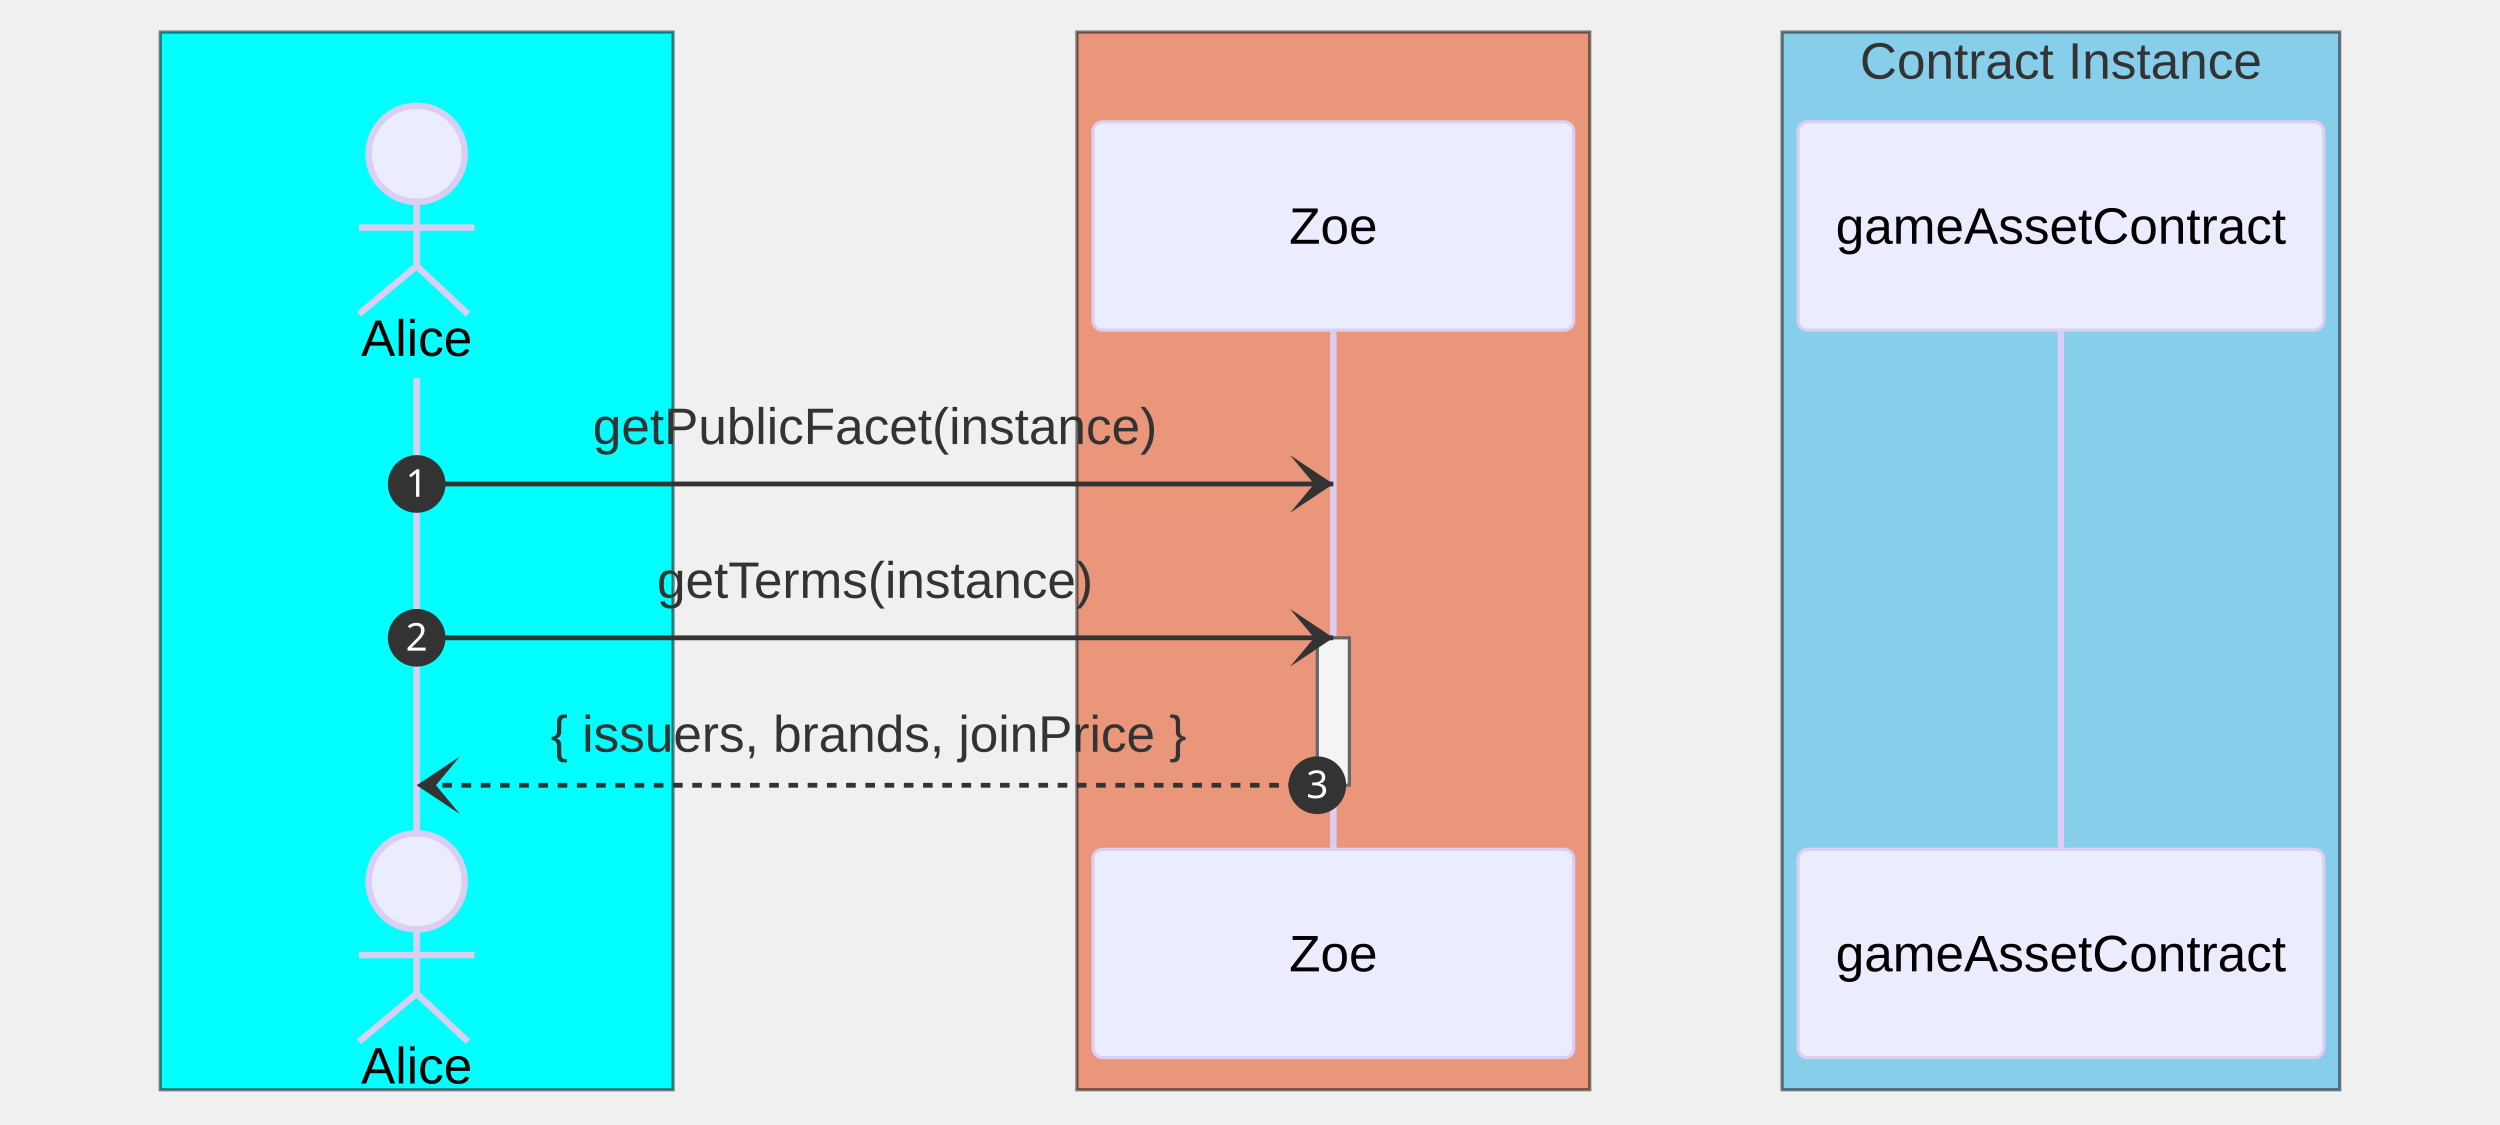
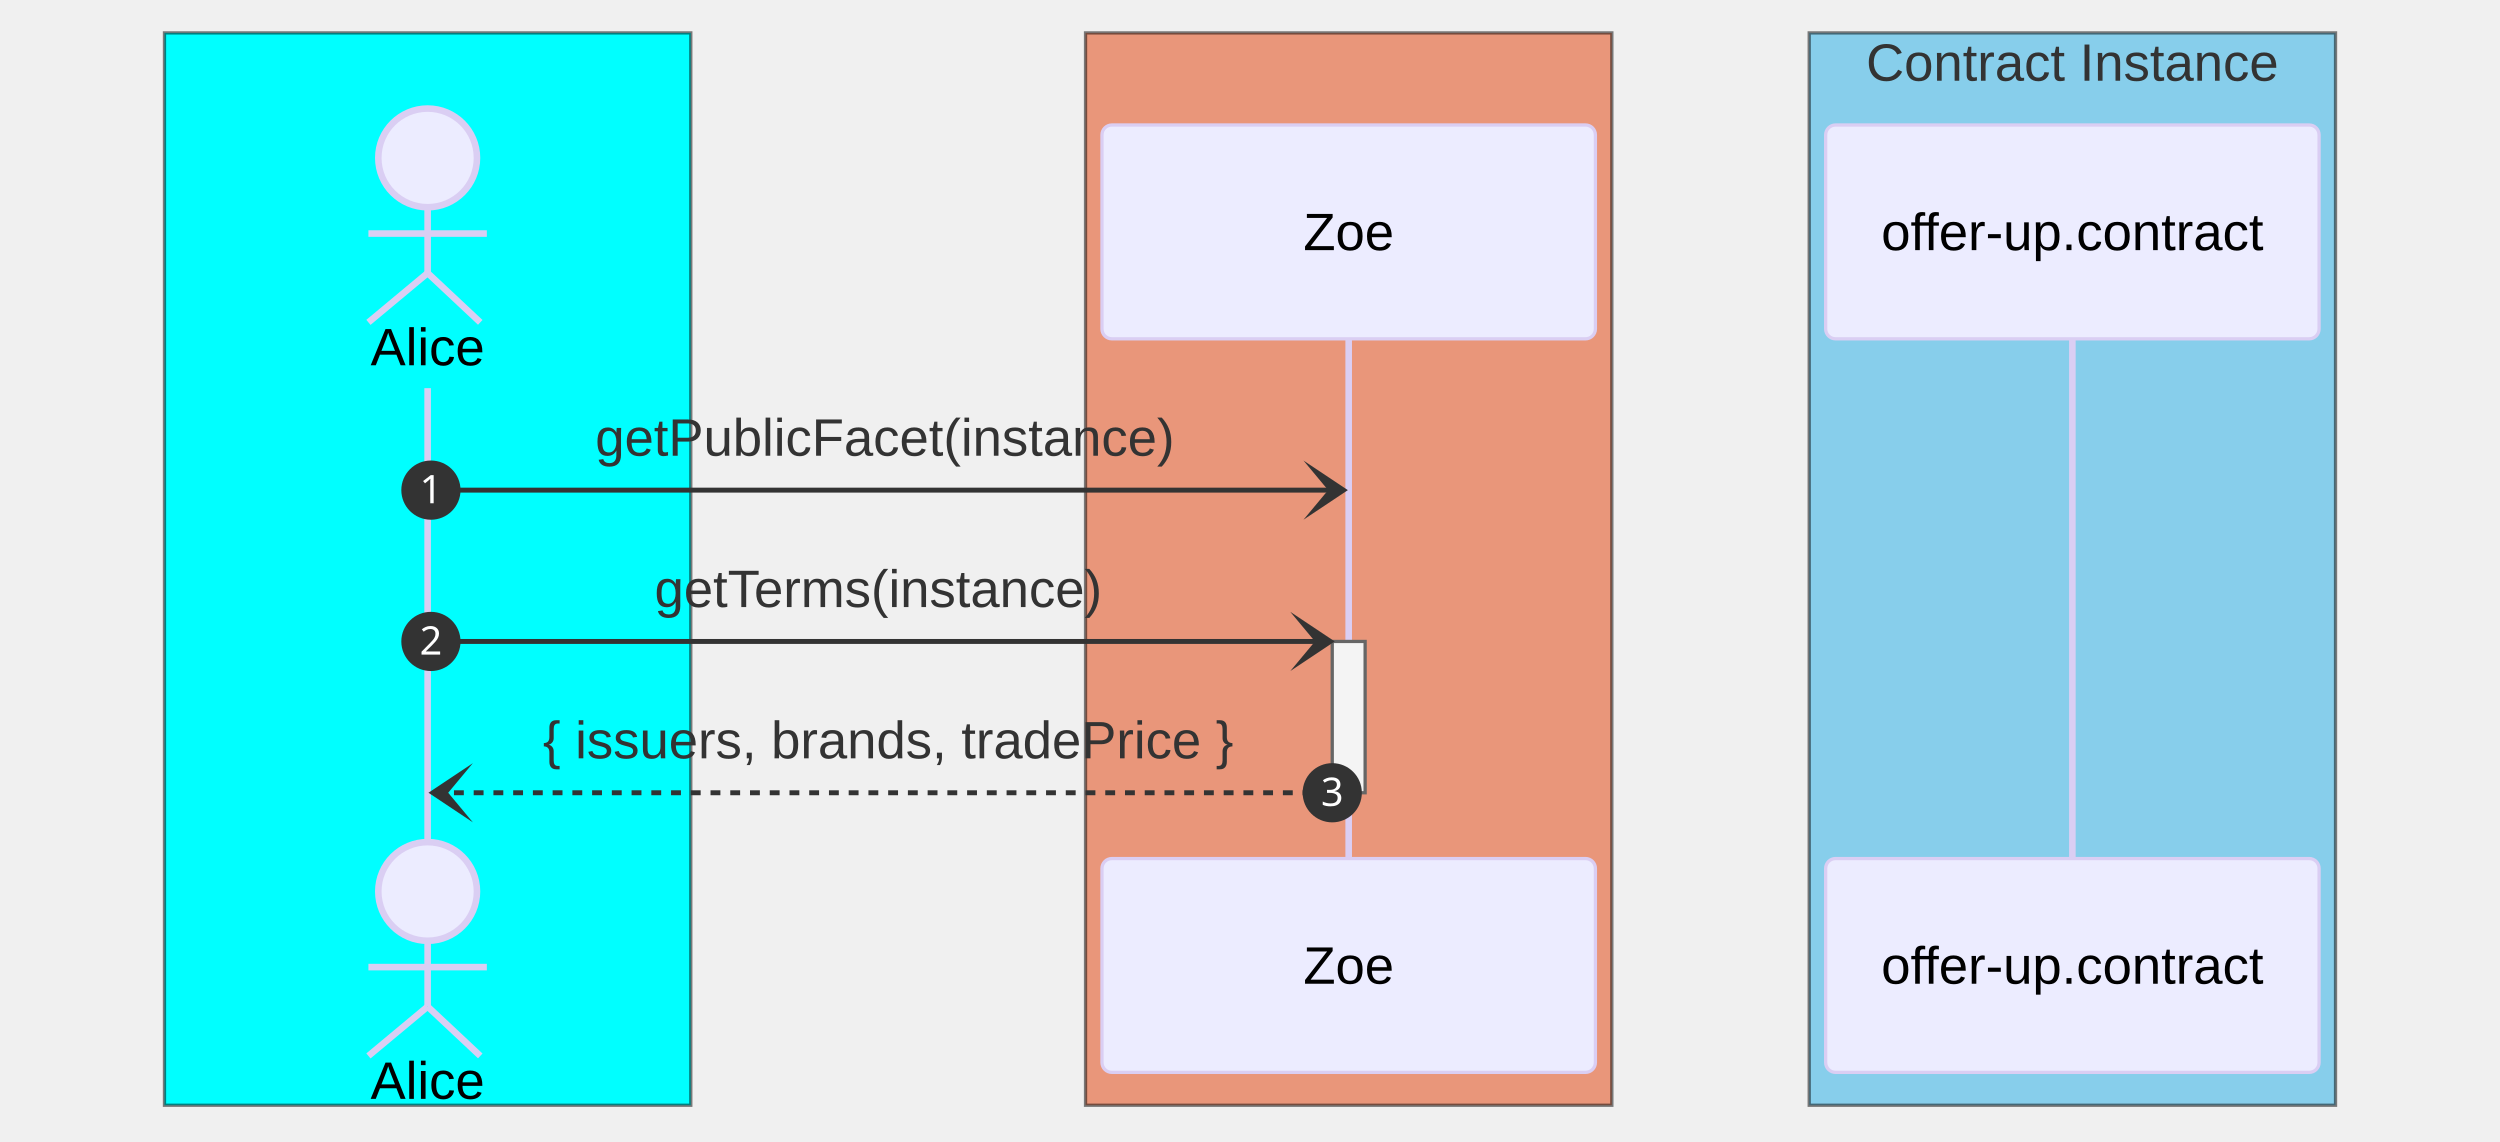
- <svg xmlns="http://www.w3.org/2000/svg" aria-roledescription="sequence" role="graphics-document document" viewBox="-50 -10 780 351" style="max-width: 780px; background-color: rgb(255, 255, 255);" width="100%" id="mermaid-1701986496268">
+ <svg xmlns="http://www.w3.org/2000/svg" aria-roledescription="sequence" role="graphics-document document" viewBox="-50 -10 760 347" style="max-width: 760px; background-color: white;" width="100%" id="my-svg">
  <g>
-     <rect class="rect" height="330" width="174" stroke="rgb(0,0,0, 0.5)" fill="skyblue" y="0" x="506" />
-     <text style="text-anchor: middle; font-size: 16px; font-weight: 400;" class="text" alignment-baseline="central" dominant-baseline="central" y="9" x="593">
-       <tspan dy="0" x="593">Contract Instance</tspan>
+     <rect class="rect" height="326" width="160" stroke="rgb(0,0,0, 0.5)" fill="skyblue" y="0" x="500" />
+     <text style="text-anchor: middle; font-size: 16px; font-weight: 400;" class="text" alignment-baseline="central" dominant-baseline="central" y="9" x="580">
+       <tspan dy="0" x="580">Contract Instance</tspan>
    </text>
  </g>
  <g>
-     <rect class="rect" height="330" width="160" stroke="rgb(0,0,0, 0.5)" fill="darksalmon" y="0" x="286" />
+     <rect class="rect" height="326" width="160" stroke="rgb(0,0,0, 0.5)" fill="darksalmon" y="0" x="280" />
  </g>
  <g>
-     <rect class="rect" height="330" width="160" stroke="rgb(0,0,0, 0.5)" fill="aqua" y="0" x="0" />
+     <rect class="rect" height="326" width="160" stroke="rgb(0,0,0, 0.5)" fill="aqua" y="0" x="0" />
  </g>
  <g>
-     <rect class="actor" ry="3" rx="3" height="65" width="164" stroke="#666" fill="#eaeaea" y="255" x="511" />
-     <text style="text-anchor: middle; font-size: 16px; font-weight: 400;" class="actor" alignment-baseline="central" dominant-baseline="central" y="287.5" x="593">
-       <tspan dy="0" x="593">gameAssetContract</tspan>
+     <rect class="actor actor-bottom" ry="3" rx="3" name="C" height="65" width="150" stroke="#666" fill="#eaeaea" y="251" x="505" />
+     <text style="text-anchor: middle; font-size: 16px; font-weight: 400;" class="actor" alignment-baseline="central" dominant-baseline="central" y="283.5" x="580">
+       <tspan dy="0" x="580">offer-up.contract</tspan>
    </text>
  </g>
  <g>
-     <rect class="actor" ry="3" rx="3" height="65" width="150" stroke="#666" fill="#eaeaea" y="255" x="291" />
-     <text style="text-anchor: middle; font-size: 16px; font-weight: 400;" class="actor" alignment-baseline="central" dominant-baseline="central" y="287.5" x="366">
-       <tspan dy="0" x="366">Zoe</tspan>
+     <rect class="actor actor-bottom" ry="3" rx="3" name="Zoe" height="65" width="150" stroke="#666" fill="#eaeaea" y="251" x="285" />
+     <text style="text-anchor: middle; font-size: 16px; font-weight: 400;" class="actor" alignment-baseline="central" dominant-baseline="central" y="283.5" x="360">
+       <tspan dy="0" x="360">Zoe</tspan>
    </text>
  </g>
  <g>
-     <line stroke="#999" stroke-width="0.5px" class="200" y2="255" x2="593" y1="33" x1="593" id="actor1553" />
-     <g id="root-1553">
-       <rect class="actor" ry="3" rx="3" height="65" width="164" stroke="#666" fill="#eaeaea" y="28" x="511" />
-       <text style="text-anchor: middle; font-size: 16px; font-weight: 400;" class="actor" alignment-baseline="central" dominant-baseline="central" y="60.5" x="593">
-         <tspan dy="0" x="593">gameAssetContract</tspan>
+     <line stroke="#999" stroke-width="0.5px" class="200" y2="251" x2="580" y1="33" x1="580" id="actor2" />
+     <g id="root-2">
+       <rect class="actor actor-top" ry="3" rx="3" name="C" height="65" width="150" stroke="#666" fill="#eaeaea" y="28" x="505" />
+       <text style="text-anchor: middle; font-size: 16px; font-weight: 400;" class="actor" alignment-baseline="central" dominant-baseline="central" y="60.5" x="580">
+         <tspan dy="0" x="580">offer-up.contract</tspan>
      </text>
    </g>
  </g>
  <g>
-     <line stroke="#999" stroke-width="0.5px" class="200" y2="255" x2="366" y1="33" x1="366" id="actor1552" />
-     <g id="root-1552">
-       <rect class="actor" ry="3" rx="3" height="65" width="150" stroke="#666" fill="#eaeaea" y="28" x="291" />
-       <text style="text-anchor: middle; font-size: 16px; font-weight: 400;" class="actor" alignment-baseline="central" dominant-baseline="central" y="60.5" x="366">
-         <tspan dy="0" x="366">Zoe</tspan>
+     <line stroke="#999" stroke-width="0.5px" class="200" y2="251" x2="360" y1="33" x1="360" id="actor1" />
+     <g id="root-1">
+       <rect class="actor actor-top" ry="3" rx="3" name="Zoe" height="65" width="150" stroke="#666" fill="#eaeaea" y="28" x="285" />
+       <text style="text-anchor: middle; font-size: 16px; font-weight: 400;" class="actor" alignment-baseline="central" dominant-baseline="central" y="60.5" x="360">
+         <tspan dy="0" x="360">Zoe</tspan>
      </text>
    </g>
  </g>
-   <style>#mermaid-1701986496268{font-family:"trebuchet ms",verdana,arial,sans-serif;font-size:16px;fill:#333;}#mermaid-1701986496268 .error-icon{fill:#552222;}#mermaid-1701986496268 .error-text{fill:#552222;stroke:#552222;}#mermaid-1701986496268 .edge-thickness-normal{stroke-width:2px;}#mermaid-1701986496268 .edge-thickness-thick{stroke-width:3.5px;}#mermaid-1701986496268 .edge-pattern-solid{stroke-dasharray:0;}#mermaid-1701986496268 .edge-pattern-dashed{stroke-dasharray:3;}#mermaid-1701986496268 .edge-pattern-dotted{stroke-dasharray:2;}#mermaid-1701986496268 .marker{fill:#333333;stroke:#333333;}#mermaid-1701986496268 .marker.cross{stroke:#333333;}#mermaid-1701986496268 svg{font-family:"trebuchet ms",verdana,arial,sans-serif;font-size:16px;}#mermaid-1701986496268 .actor{stroke:hsl(259.626, 59.777%, 87.902%);fill:#ECECFF;}#mermaid-1701986496268 text.actor&gt;tspan{fill:black;stroke:none;}#mermaid-1701986496268 .actor-line{stroke:grey;}#mermaid-1701986496268 .messageLine0{stroke-width:1.5;stroke-dasharray:none;stroke:#333;}#mermaid-1701986496268 .messageLine1{stroke-width:1.5;stroke-dasharray:2,2;stroke:#333;}#mermaid-1701986496268 #arrowhead path{fill:#333;stroke:#333;}#mermaid-1701986496268 .sequenceNumber{fill:white;}#mermaid-1701986496268 #sequencenumber{fill:#333;}#mermaid-1701986496268 #crosshead path{fill:#333;stroke:#333;}#mermaid-1701986496268 .messageText{fill:#333;stroke:none;}#mermaid-1701986496268 .labelBox{stroke:hsl(259.626, 59.777%, 87.902%);fill:#ECECFF;}#mermaid-1701986496268 .labelText,#mermaid-1701986496268 .labelText&gt;tspan{fill:black;stroke:none;}#mermaid-1701986496268 .loopText,#mermaid-1701986496268 .loopText&gt;tspan{fill:black;stroke:none;}#mermaid-1701986496268 .loopLine{stroke-width:2px;stroke-dasharray:2,2;stroke:hsl(259.626, 59.777%, 87.902%);fill:hsl(259.626, 59.777%, 87.902%);}#mermaid-1701986496268 .note{stroke:#aaaa33;fill:#fff5ad;}#mermaid-1701986496268 .noteText,#mermaid-1701986496268 .noteText&gt;tspan{fill:black;stroke:none;}#mermaid-1701986496268 .activation0{fill:#f4f4f4;stroke:#666;}#mermaid-1701986496268 .activation1{fill:#f4f4f4;stroke:#666;}#mermaid-1701986496268 .activation2{fill:#f4f4f4;stroke:#666;}#mermaid-1701986496268 .actorPopupMenu{position:absolute;}#mermaid-1701986496268 .actorPopupMenuPanel{position:absolute;fill:#ECECFF;box-shadow:0px 8px 16px 0px rgba(0,0,0,0.2);filter:drop-shadow(3px 5px 2px rgb(0 0 0 / 0.4));}#mermaid-1701986496268 .actor-man line{stroke:hsl(259.626, 59.777%, 87.902%);fill:#ECECFF;}#mermaid-1701986496268 .actor-man circle,#mermaid-1701986496268 line{stroke:hsl(259.626, 59.777%, 87.902%);fill:#ECECFF;stroke-width:2px;}#mermaid-1701986496268 :root{--mermaid-font-family:"trebuchet ms",verdana,arial,sans-serif;}</style>
+   <style>#my-svg{font-family:"trebuchet ms",verdana,arial,sans-serif;font-size:16px;fill:#333;}#my-svg .error-icon{fill:#552222;}#my-svg .error-text{fill:#552222;stroke:#552222;}#my-svg .edge-thickness-normal{stroke-width:2px;}#my-svg .edge-thickness-thick{stroke-width:3.5px;}#my-svg .edge-pattern-solid{stroke-dasharray:0;}#my-svg .edge-pattern-dashed{stroke-dasharray:3;}#my-svg .edge-pattern-dotted{stroke-dasharray:2;}#my-svg .marker{fill:#333333;stroke:#333333;}#my-svg .marker.cross{stroke:#333333;}#my-svg svg{font-family:"trebuchet ms",verdana,arial,sans-serif;font-size:16px;}#my-svg .actor{stroke:hsl(259.626, 59.777%, 87.902%);fill:#ECECFF;}#my-svg text.actor&gt;tspan{fill:black;stroke:none;}#my-svg .actor-line{stroke:grey;}#my-svg .messageLine0{stroke-width:1.5;stroke-dasharray:none;stroke:#333;}#my-svg .messageLine1{stroke-width:1.5;stroke-dasharray:2,2;stroke:#333;}#my-svg #arrowhead path{fill:#333;stroke:#333;}#my-svg .sequenceNumber{fill:white;}#my-svg #sequencenumber{fill:#333;}#my-svg #crosshead path{fill:#333;stroke:#333;}#my-svg .messageText{fill:#333;stroke:none;}#my-svg .labelBox{stroke:hsl(259.626, 59.777%, 87.902%);fill:#ECECFF;}#my-svg .labelText,#my-svg .labelText&gt;tspan{fill:black;stroke:none;}#my-svg .loopText,#my-svg .loopText&gt;tspan{fill:black;stroke:none;}#my-svg .loopLine{stroke-width:2px;stroke-dasharray:2,2;stroke:hsl(259.626, 59.777%, 87.902%);fill:hsl(259.626, 59.777%, 87.902%);}#my-svg .note{stroke:#aaaa33;fill:#fff5ad;}#my-svg .noteText,#my-svg .noteText&gt;tspan{fill:black;stroke:none;}#my-svg .activation0{fill:#f4f4f4;stroke:#666;}#my-svg .activation1{fill:#f4f4f4;stroke:#666;}#my-svg .activation2{fill:#f4f4f4;stroke:#666;}#my-svg .actorPopupMenu{position:absolute;}#my-svg .actorPopupMenuPanel{position:absolute;fill:#ECECFF;box-shadow:0px 8px 16px 0px rgba(0,0,0,0.2);filter:drop-shadow(3px 5px 2px rgb(0 0 0 / 0.4));}#my-svg .actor-man line{stroke:hsl(259.626, 59.777%, 87.902%);fill:#ECECFF;}#my-svg .actor-man circle,#my-svg line{stroke:hsl(259.626, 59.777%, 87.902%);fill:#ECECFF;stroke-width:2px;}#my-svg :root{--mermaid-font-family:"trebuchet ms",verdana,arial,sans-serif;}</style>
  <g />
  <defs>
    <symbol height="24" width="24" id="computer">
      <path d="M2 2v13h20v-13h-20zm18 11h-16v-9h16v9zm-10.228 6l.466-1h3.524l.467 1h-4.457zm14.228 3h-24l2-6h2.104l-1.33 4h18.45l-1.297-4h2.073l2 6zm-5-10h-14v-7h14v7z" transform="scale(.5)" />
    </symbol>
  </defs>
  <defs>
    <symbol clip-rule="evenodd" fill-rule="evenodd" id="database">
      <path d="M12.258.001l.256.004.255.005.253.008.251.01.249.012.247.015.246.016.242.019.241.02.239.023.236.024.233.027.231.028.229.031.225.032.223.034.22.036.217.038.214.04.211.041.208.043.205.045.201.046.198.048.194.05.191.051.187.053.183.054.18.056.175.057.172.059.168.06.163.061.16.063.155.064.15.066.074.033.073.033.071.034.07.034.069.035.068.035.067.035.066.035.064.036.064.036.062.036.06.036.06.037.058.037.058.037.055.038.055.038.053.038.052.038.051.039.05.039.048.039.047.039.045.04.044.04.043.04.041.04.04.041.039.041.037.041.036.041.034.041.033.042.032.042.03.042.029.042.027.042.026.043.024.043.023.043.021.043.02.043.018.044.017.043.015.044.013.044.012.044.011.045.009.044.007.045.006.045.004.045.002.045.001.045v17l-.001.045-.002.045-.004.045-.006.045-.007.045-.009.044-.011.045-.012.044-.013.044-.015.044-.017.043-.018.044-.02.043-.021.043-.023.043-.024.043-.026.043-.027.042-.029.042-.03.042-.032.042-.033.042-.034.041-.036.041-.037.041-.039.041-.04.041-.041.04-.043.04-.044.04-.045.04-.047.039-.048.039-.05.039-.051.039-.052.038-.053.038-.055.038-.055.038-.058.037-.058.037-.06.037-.06.036-.062.036-.064.036-.064.036-.066.035-.067.035-.068.035-.069.035-.07.034-.071.034-.073.033-.074.033-.15.066-.155.064-.16.063-.163.061-.168.06-.172.059-.175.057-.18.056-.183.054-.187.053-.191.051-.194.05-.198.048-.201.046-.205.045-.208.043-.211.041-.214.04-.217.038-.22.036-.223.034-.225.032-.229.031-.231.028-.233.027-.236.024-.239.023-.241.02-.242.019-.246.016-.247.015-.249.012-.251.01-.253.008-.255.005-.256.004-.258.001-.258-.001-.256-.004-.255-.005-.253-.008-.251-.01-.249-.012-.247-.015-.245-.016-.243-.019-.241-.02-.238-.023-.236-.024-.234-.027-.231-.028-.228-.031-.226-.032-.223-.034-.22-.036-.217-.038-.214-.04-.211-.041-.208-.043-.204-.045-.201-.046-.198-.048-.195-.05-.19-.051-.187-.053-.184-.054-.179-.056-.176-.057-.172-.059-.167-.06-.164-.061-.159-.063-.155-.064-.151-.066-.074-.033-.072-.033-.072-.034-.07-.034-.069-.035-.068-.035-.067-.035-.066-.035-.064-.036-.063-.036-.062-.036-.061-.036-.06-.037-.058-.037-.057-.037-.056-.038-.055-.038-.053-.038-.052-.038-.051-.039-.049-.039-.049-.039-.046-.039-.046-.04-.044-.04-.043-.04-.041-.04-.04-.041-.039-.041-.037-.041-.036-.041-.034-.041-.033-.042-.032-.042-.03-.042-.029-.042-.027-.042-.026-.043-.024-.043-.023-.043-.021-.043-.02-.043-.018-.044-.017-.043-.015-.044-.013-.044-.012-.044-.011-.045-.009-.044-.007-.045-.006-.045-.004-.045-.002-.045-.001-.045v-17l.001-.045.002-.045.004-.045.006-.045.007-.045.009-.044.011-.045.012-.044.013-.044.015-.044.017-.043.018-.044.02-.043.021-.043.023-.043.024-.043.026-.043.027-.042.029-.042.03-.042.032-.042.033-.042.034-.041.036-.041.037-.041.039-.041.04-.041.041-.04.043-.04.044-.04.046-.04.046-.039.049-.039.049-.039.051-.039.052-.038.053-.038.055-.038.056-.038.057-.037.058-.037.06-.037.061-.036.062-.036.063-.036.064-.036.066-.035.067-.035.068-.035.069-.035.07-.034.072-.034.072-.033.074-.033.151-.066.155-.064.159-.063.164-.061.167-.06.172-.059.176-.057.179-.056.184-.054.187-.053.19-.051.195-.05.198-.048.201-.046.204-.045.208-.043.211-.041.214-.04.217-.038.22-.036.223-.034.226-.032.228-.031.231-.028.234-.027.236-.024.238-.023.241-.02.243-.019.245-.016.247-.015.249-.012.251-.01.253-.008.255-.005.256-.004.258-.001.258.001zm-9.258 20.499v.01l.001.021.003.021.004.022.005.021.006.022.007.022.009.023.01.022.011.023.012.023.013.023.015.023.016.024.017.023.018.024.019.024.021.024.022.025.023.024.024.025.052.049.056.05.061.051.066.051.07.051.075.051.079.052.084.052.088.052.092.052.097.052.102.051.105.052.11.052.114.051.119.051.123.051.127.05.131.05.135.05.139.048.144.049.147.047.152.047.155.047.16.045.163.045.167.043.171.043.176.041.178.041.183.039.187.039.19.037.194.035.197.035.202.033.204.031.209.03.212.029.216.027.219.025.222.024.226.021.23.02.233.018.236.016.24.015.243.012.246.01.249.008.253.005.256.004.259.001.26-.001.257-.004.254-.005.25-.008.247-.011.244-.012.241-.014.237-.016.233-.018.231-.021.226-.021.224-.024.22-.026.216-.027.212-.028.21-.031.205-.031.202-.034.198-.034.194-.036.191-.037.187-.039.183-.04.179-.04.175-.042.172-.043.168-.044.163-.045.16-.046.155-.046.152-.047.148-.048.143-.049.139-.049.136-.05.131-.05.126-.05.123-.051.118-.052.114-.051.11-.052.106-.052.101-.052.096-.052.092-.052.088-.053.083-.051.079-.052.074-.052.07-.051.065-.051.06-.051.056-.05.051-.05.023-.024.023-.025.021-.024.02-.024.019-.024.018-.024.017-.024.015-.023.014-.024.013-.023.012-.023.01-.023.01-.022.008-.022.006-.022.006-.022.004-.022.004-.021.001-.021.001-.021v-4.127l-.077.055-.08.053-.083.054-.085.053-.087.052-.09.052-.093.051-.095.05-.097.05-.1.049-.102.049-.105.048-.106.047-.109.047-.111.046-.114.045-.115.045-.118.044-.12.043-.122.042-.124.042-.126.041-.128.04-.13.04-.132.038-.134.038-.135.037-.138.037-.139.035-.142.035-.143.034-.144.033-.147.032-.148.031-.15.03-.151.03-.153.029-.154.027-.156.027-.158.026-.159.025-.161.024-.162.023-.163.022-.165.021-.166.02-.167.019-.169.018-.169.017-.171.016-.173.015-.173.014-.175.013-.175.012-.177.011-.178.01-.179.008-.179.008-.181.006-.182.005-.182.004-.184.003-.184.002h-.37l-.184-.002-.184-.003-.182-.004-.182-.005-.181-.006-.179-.008-.179-.008-.178-.01-.176-.011-.176-.012-.175-.013-.173-.014-.172-.015-.171-.016-.17-.017-.169-.018-.167-.019-.166-.02-.165-.021-.163-.022-.162-.023-.161-.024-.159-.025-.157-.026-.156-.027-.155-.027-.153-.029-.151-.03-.15-.03-.148-.031-.146-.032-.145-.033-.143-.034-.141-.035-.14-.035-.137-.037-.136-.037-.134-.038-.132-.038-.13-.04-.128-.04-.126-.041-.124-.042-.122-.042-.12-.044-.117-.043-.116-.045-.113-.045-.112-.046-.109-.047-.106-.047-.105-.048-.102-.049-.1-.049-.097-.05-.095-.05-.093-.052-.09-.051-.087-.052-.085-.053-.083-.054-.08-.054-.077-.054v4.127zm0-5.654v.011l.001.021.003.021.004.021.005.022.006.022.007.022.009.022.01.022.011.023.012.023.013.023.015.024.016.023.017.024.018.024.019.024.021.024.022.024.023.025.024.024.052.05.056.05.061.05.066.051.07.051.075.052.079.051.084.052.088.052.092.052.097.052.102.052.105.052.11.051.114.051.119.052.123.05.127.051.131.05.135.049.139.049.144.048.147.048.152.047.155.046.16.045.163.045.167.044.171.042.176.042.178.04.183.04.187.038.19.037.194.036.197.034.202.033.204.032.209.03.212.028.216.027.219.025.222.024.226.022.23.02.233.018.236.016.24.014.243.012.246.01.249.008.253.006.256.003.259.001.26-.001.257-.003.254-.006.25-.008.247-.01.244-.012.241-.015.237-.016.233-.018.231-.02.226-.022.224-.024.22-.025.216-.027.212-.029.21-.03.205-.032.202-.033.198-.035.194-.036.191-.037.187-.039.183-.039.179-.041.175-.042.172-.043.168-.044.163-.045.16-.045.155-.047.152-.047.148-.048.143-.048.139-.05.136-.049.131-.05.126-.051.123-.051.118-.051.114-.052.11-.052.106-.052.101-.052.096-.052.092-.052.088-.052.083-.052.079-.052.074-.051.07-.052.065-.051.06-.05.056-.051.051-.049.023-.025.023-.024.021-.025.02-.024.019-.024.018-.024.017-.024.015-.023.014-.023.013-.024.012-.022.01-.023.01-.023.008-.022.006-.022.006-.022.004-.021.004-.022.001-.021.001-.021v-4.139l-.077.054-.08.054-.083.054-.085.052-.087.053-.09.051-.093.051-.095.051-.097.05-.1.049-.102.049-.105.048-.106.047-.109.047-.111.046-.114.045-.115.044-.118.044-.12.044-.122.042-.124.042-.126.041-.128.04-.13.039-.132.039-.134.038-.135.037-.138.036-.139.036-.142.035-.143.033-.144.033-.147.033-.148.031-.15.03-.151.03-.153.028-.154.028-.156.027-.158.026-.159.025-.161.024-.162.023-.163.022-.165.021-.166.02-.167.019-.169.018-.169.017-.171.016-.173.015-.173.014-.175.013-.175.012-.177.011-.178.009-.179.009-.179.007-.181.007-.182.005-.182.004-.184.003-.184.002h-.37l-.184-.002-.184-.003-.182-.004-.182-.005-.181-.007-.179-.007-.179-.009-.178-.009-.176-.011-.176-.012-.175-.013-.173-.014-.172-.015-.171-.016-.17-.017-.169-.018-.167-.019-.166-.02-.165-.021-.163-.022-.162-.023-.161-.024-.159-.025-.157-.026-.156-.027-.155-.028-.153-.028-.151-.03-.15-.03-.148-.031-.146-.033-.145-.033-.143-.033-.141-.035-.14-.036-.137-.036-.136-.037-.134-.038-.132-.039-.13-.039-.128-.04-.126-.041-.124-.042-.122-.043-.12-.043-.117-.044-.116-.044-.113-.046-.112-.046-.109-.046-.106-.047-.105-.048-.102-.049-.1-.049-.097-.05-.095-.051-.093-.051-.09-.051-.087-.053-.085-.052-.083-.054-.08-.054-.077-.054v4.139zm0-5.666v.011l.001.02.003.022.004.021.005.022.006.021.007.022.009.023.01.022.011.023.012.023.013.023.015.023.016.024.017.024.018.023.019.024.021.025.022.024.023.024.024.025.052.05.056.05.061.05.066.051.07.051.075.052.079.051.084.052.088.052.092.052.097.052.102.052.105.051.11.052.114.051.119.051.123.051.127.05.131.05.135.05.139.049.144.048.147.048.152.047.155.046.16.045.163.045.167.043.171.043.176.042.178.04.183.04.187.038.19.037.194.036.197.034.202.033.204.032.209.03.212.028.216.027.219.025.222.024.226.021.23.02.233.018.236.017.24.014.243.012.246.01.249.008.253.006.256.003.259.001.26-.001.257-.003.254-.006.25-.008.247-.01.244-.013.241-.014.237-.016.233-.018.231-.02.226-.022.224-.024.22-.025.216-.027.212-.029.21-.03.205-.032.202-.033.198-.035.194-.036.191-.037.187-.039.183-.039.179-.041.175-.042.172-.043.168-.044.163-.045.16-.045.155-.047.152-.047.148-.048.143-.049.139-.049.136-.049.131-.051.126-.05.123-.051.118-.052.114-.051.11-.052.106-.052.101-.052.096-.052.092-.052.088-.052.083-.052.079-.052.074-.052.07-.051.065-.051.06-.051.056-.05.051-.049.023-.025.023-.025.021-.024.02-.024.019-.024.018-.024.017-.024.015-.023.014-.024.013-.023.012-.023.01-.022.01-.023.008-.022.006-.022.006-.022.004-.022.004-.021.001-.021.001-.021v-4.153l-.077.054-.08.054-.083.053-.085.053-.087.053-.09.051-.093.051-.095.051-.097.05-.1.049-.102.048-.105.048-.106.048-.109.046-.111.046-.114.046-.115.044-.118.044-.12.043-.122.043-.124.042-.126.041-.128.04-.13.039-.132.039-.134.038-.135.037-.138.036-.139.036-.142.034-.143.034-.144.033-.147.032-.148.032-.15.03-.151.03-.153.028-.154.028-.156.027-.158.026-.159.024-.161.024-.162.023-.163.023-.165.021-.166.02-.167.019-.169.018-.169.017-.171.016-.173.015-.173.014-.175.013-.175.012-.177.01-.178.01-.179.009-.179.007-.181.006-.182.006-.182.004-.184.003-.184.001-.185.001-.185-.001-.184-.001-.184-.003-.182-.004-.182-.006-.181-.006-.179-.007-.179-.009-.178-.01-.176-.01-.176-.012-.175-.013-.173-.014-.172-.015-.171-.016-.17-.017-.169-.018-.167-.019-.166-.02-.165-.021-.163-.023-.162-.023-.161-.024-.159-.024-.157-.026-.156-.027-.155-.028-.153-.028-.151-.03-.15-.03-.148-.032-.146-.032-.145-.033-.143-.034-.141-.034-.14-.036-.137-.036-.136-.037-.134-.038-.132-.039-.13-.039-.128-.041-.126-.041-.124-.041-.122-.043-.12-.043-.117-.044-.116-.044-.113-.046-.112-.046-.109-.046-.106-.048-.105-.048-.102-.048-.1-.05-.097-.049-.095-.051-.093-.051-.09-.052-.087-.052-.085-.053-.083-.053-.08-.054-.077-.054v4.153zm8.74-8.179l-.257.004-.254.005-.25.008-.247.011-.244.012-.241.014-.237.016-.233.018-.231.021-.226.022-.224.023-.22.026-.216.027-.212.028-.21.031-.205.032-.202.033-.198.034-.194.036-.191.038-.187.038-.183.04-.179.041-.175.042-.172.043-.168.043-.163.045-.16.046-.155.046-.152.048-.148.048-.143.048-.139.049-.136.05-.131.05-.126.051-.123.051-.118.051-.114.052-.11.052-.106.052-.101.052-.096.052-.092.052-.088.052-.083.052-.079.052-.074.051-.07.052-.065.051-.06.05-.056.05-.051.05-.023.025-.023.024-.021.024-.02.025-.019.024-.018.024-.017.023-.015.024-.014.023-.013.023-.012.023-.01.023-.01.022-.008.022-.006.023-.006.021-.004.022-.004.021-.001.021-.001.021.001.021.001.021.004.021.004.022.006.021.006.023.008.022.01.022.01.023.012.023.013.023.014.023.015.024.017.023.018.024.019.024.02.025.021.024.023.024.023.025.051.05.056.05.06.05.065.051.07.052.074.051.079.052.083.052.088.052.092.052.096.052.101.052.106.052.11.052.114.052.118.051.123.051.126.051.131.05.136.05.139.049.143.048.148.048.152.048.155.046.16.046.163.045.168.043.172.043.175.042.179.041.183.04.187.038.191.038.194.036.198.034.202.033.205.032.21.031.212.028.216.027.22.026.224.023.226.022.231.021.233.018.237.016.241.014.244.012.247.011.25.008.254.005.257.004.26.001.26-.001.257-.004.254-.005.25-.008.247-.011.244-.012.241-.014.237-.016.233-.018.231-.021.226-.022.224-.023.22-.026.216-.027.212-.028.21-.031.205-.032.202-.033.198-.034.194-.036.191-.038.187-.038.183-.04.179-.041.175-.042.172-.043.168-.043.163-.045.16-.046.155-.046.152-.048.148-.048.143-.048.139-.049.136-.05.131-.05.126-.051.123-.051.118-.051.114-.052.11-.052.106-.052.101-.052.096-.052.092-.052.088-.052.083-.052.079-.052.074-.051.07-.052.065-.051.06-.05.056-.05.051-.05.023-.025.023-.024.021-.024.02-.025.019-.024.018-.024.017-.023.015-.024.014-.023.013-.023.012-.023.01-.023.01-.022.008-.022.006-.023.006-.021.004-.022.004-.021.001-.021.001-.021-.001-.021-.001-.021-.004-.021-.004-.022-.006-.021-.006-.023-.008-.022-.01-.022-.01-.023-.012-.023-.013-.023-.014-.023-.015-.024-.017-.023-.018-.024-.019-.024-.02-.025-.021-.024-.023-.024-.023-.025-.051-.05-.056-.05-.06-.05-.065-.051-.07-.052-.074-.051-.079-.052-.083-.052-.088-.052-.092-.052-.096-.052-.101-.052-.106-.052-.11-.052-.114-.052-.118-.051-.123-.051-.126-.051-.131-.05-.136-.05-.139-.049-.143-.048-.148-.048-.152-.048-.155-.046-.16-.046-.163-.045-.168-.043-.172-.043-.175-.042-.179-.041-.183-.04-.187-.038-.191-.038-.194-.036-.198-.034-.202-.033-.205-.032-.21-.031-.212-.028-.216-.027-.22-.026-.224-.023-.226-.022-.231-.021-.233-.018-.237-.016-.241-.014-.244-.012-.247-.011-.25-.008-.254-.005-.257-.004-.26-.001-.26.001z" transform="scale(.5)" />
    </symbol>
  </defs>
  <defs>
    <symbol height="24" width="24" id="clock">
      <path d="M12 2c5.514 0 10 4.486 10 10s-4.486 10-10 10-10-4.486-10-10 4.486-10 10-10zm0-2c-6.627 0-12 5.373-12 12s5.373 12 12 12 12-5.373 12-12-5.373-12-12-12zm5.848 12.459c.202.038.202.333.001.372-1.907.361-6.045 1.111-6.547 1.111-.719 0-1.301-.582-1.301-1.301 0-.512.77-5.447 1.125-7.445.034-.192.312-.181.343.014l.985 6.238 5.394 1.011z" transform="scale(.5)" />
    </symbol>
  </defs>
  <defs>
-     <marker orient="auto" markerHeight="12" markerWidth="12" markerUnits="userSpaceOnUse" refY="5" refX="9" id="arrowhead">
+     <marker orient="auto" markerHeight="12" markerWidth="12" markerUnits="userSpaceOnUse" refY="5" refX="7.9" id="arrowhead">
      <path d="M 0 0 L 10 5 L 0 10 z" />
    </marker>
  </defs>
  <defs>
-     <marker refY="5" refX="4" orient="auto" markerHeight="8" markerWidth="15" id="crosshead">
+     <marker refY="4.5" refX="4" orient="auto" markerHeight="8" markerWidth="15" id="crosshead">
      <path style="stroke-dasharray: 0, 0;" d="M 1,2 L 6,7 M 6,2 L 1,7" stroke-width="1pt" stroke="#000000" fill="none" />
    </marker>
  </defs>
  <defs>
-     <marker orient="auto" markerHeight="28" markerWidth="20" refY="7" refX="18" id="filled-head">
+     <marker orient="auto" markerHeight="28" markerWidth="20" refY="7" refX="15.5" id="filled-head">
      <path d="M 18,7 L9,13 L14,7 L9,1 Z" />
    </marker>
  </defs>
  <defs>
    <marker orient="auto" markerHeight="40" markerWidth="60" refY="15" refX="15" id="sequencenumber">
      <circle r="6" cy="15" cx="15" />
    </marker>
  </defs>
  <g>
-     <rect class="activation0" ry="0" rx="0" height="46" width="10" stroke="#666" fill="#EDF2AE" y="189" x="361" />
+     <rect class="activation0" ry="0" rx="0" height="46" width="10" stroke="#666" fill="#EDF2AE" y="185" x="355" />
  </g>
-   <line stroke="#999" stroke-width="0.5px" class="200" y2="255" x2="80" y1="108" x1="80" id="actor1551" />
-   <g class="actor-man">
-     <line y2="73" x2="80" y1="53" x1="80" id="actor-man-torso1551" />
-     <line y2="61" x2="98" y1="61" x1="62" id="actor-man-arms1551" />
+   <line stroke="#999" stroke-width="0.5px" class="200" y2="251" x2="80" y1="108" x1="80" id="actor0" />
+   <g name="A" class="actor-man actor-top">
+     <line y2="73" x2="80" y1="53" x1="80" id="actor-man-torso0" />
+     <line y2="61" x2="98" y1="61" x1="62" id="actor-man-arms0" />
    <line y2="73" x2="80" y1="88" x1="62" />
    <line y2="88" x2="96" y1="73" x1="80" />
    <circle height="65" width="150" r="15" cy="38" cx="80" />
    <text style="text-anchor: middle; font-size: 16px; font-weight: 400;" class="actor" alignment-baseline="central" dominant-baseline="central" y="95.5" x="80">
      <tspan dy="0" x="80">Alice</tspan>
    </text>
  </g>
-   <text style="font-size: 16px; font-weight: 400;" dy="1em" class="messageText" alignment-baseline="middle" dominant-baseline="middle" text-anchor="middle" y="108" x="223">getPublicFacet(instance)</text>
-   <line style="fill: none;" marker-start="url(#sequencenumber)" marker-end="url(#filled-head)" stroke="none" stroke-width="2" class="messageLine0" y2="141" x2="366" y1="141" x1="80" />
-   <text class="sequenceNumber" text-anchor="middle" font-size="12px" font-family="sans-serif" y="145" x="80">1</text>
-   <text style="font-size: 16px; font-weight: 400;" dy="1em" class="messageText" alignment-baseline="middle" dominant-baseline="middle" text-anchor="middle" y="156" x="223">getTerms(instance)</text>
-   <line style="fill: none;" marker-start="url(#sequencenumber)" marker-end="url(#filled-head)" stroke="none" stroke-width="2" class="messageLine0" y2="189" x2="366" y1="189" x1="80" />
-   <text class="sequenceNumber" text-anchor="middle" font-size="12px" font-family="sans-serif" y="193" x="80">2</text>
-   <text style="font-size: 16px; font-weight: 400;" dy="1em" class="messageText" alignment-baseline="middle" dominant-baseline="middle" text-anchor="middle" y="204" x="221">{ issuers, brands, joinPrice }</text>
-   <line style="stroke-dasharray: 3, 3; fill: none;" marker-start="url(#sequencenumber)" marker-end="url(#filled-head)" stroke="none" stroke-width="2" class="messageLine1" y2="235" x2="80" y1="235" x1="361" />
-   <text class="sequenceNumber" text-anchor="middle" font-size="12px" font-family="sans-serif" y="239" x="361">3</text>
-   <g class="actor-man">
-     <line y2="300" x2="80" y1="280" x1="80" id="actor-man-torso1553" />
-     <line y2="288" x2="98" y1="288" x1="62" id="actor-man-arms1553" />
-     <line y2="300" x2="80" y1="315" x1="62" />
-     <line y2="315" x2="96" y1="300" x1="80" />
-     <circle height="65" width="150" r="15" cy="265" cx="80" />
-     <text style="text-anchor: middle; font-size: 16px; font-weight: 400;" class="actor" alignment-baseline="central" dominant-baseline="central" y="322.5" x="80">
+   <text style="font-size: 16px; font-weight: 400;" dy="1em" class="messageText" alignment-baseline="middle" dominant-baseline="middle" text-anchor="middle" y="108" x="219">getPublicFacet(instance)</text>
+   <line style="fill: none;" marker-start="url(#sequencenumber)" marker-end="url(#filled-head)" stroke="none" stroke-width="2" class="messageLine0" y2="139" x2="356" y1="139" x1="81" />
+   <text class="sequenceNumber" text-anchor="middle" font-size="12px" font-family="sans-serif" y="143" x="81">1</text>
+   <text style="font-size: 16px; font-weight: 400;" dy="1em" class="messageText" alignment-baseline="middle" dominant-baseline="middle" text-anchor="middle" y="154" x="217">getTerms(instance)</text>
+   <line style="fill: none;" marker-start="url(#sequencenumber)" marker-end="url(#filled-head)" stroke="none" stroke-width="2" class="messageLine0" y2="185" x2="352" y1="185" x1="81" />
+   <text class="sequenceNumber" text-anchor="middle" font-size="12px" font-family="sans-serif" y="189" x="81">2</text>
+   <text style="font-size: 16px; font-weight: 400;" dy="1em" class="messageText" alignment-baseline="middle" dominant-baseline="middle" text-anchor="middle" y="200" x="220">{ issuers, brands, tradePrice }</text>
+   <line style="stroke-dasharray: 3, 3; fill: none;" marker-start="url(#sequencenumber)" marker-end="url(#filled-head)" stroke="none" stroke-width="2" class="messageLine1" y2="231" x2="84" y1="231" x1="355" />
+   <text class="sequenceNumber" text-anchor="middle" font-size="12px" font-family="sans-serif" y="235" x="355">3</text>
+   <g name="A" class="actor-man actor-bottom">
+     <line y2="296" x2="80" y1="276" x1="80" id="actor-man-torso2" />
+     <line y2="284" x2="98" y1="284" x1="62" id="actor-man-arms2" />
+     <line y2="296" x2="80" y1="311" x1="62" />
+     <line y2="311" x2="96" y1="296" x1="80" />
+     <circle height="65" width="150" r="15" cy="261" cx="80" />
+     <text style="text-anchor: middle; font-size: 16px; font-weight: 400;" class="actor" alignment-baseline="central" dominant-baseline="central" y="318.5" x="80">
      <tspan dy="0" x="80">Alice</tspan>
    </text>
  </g>
</svg>
